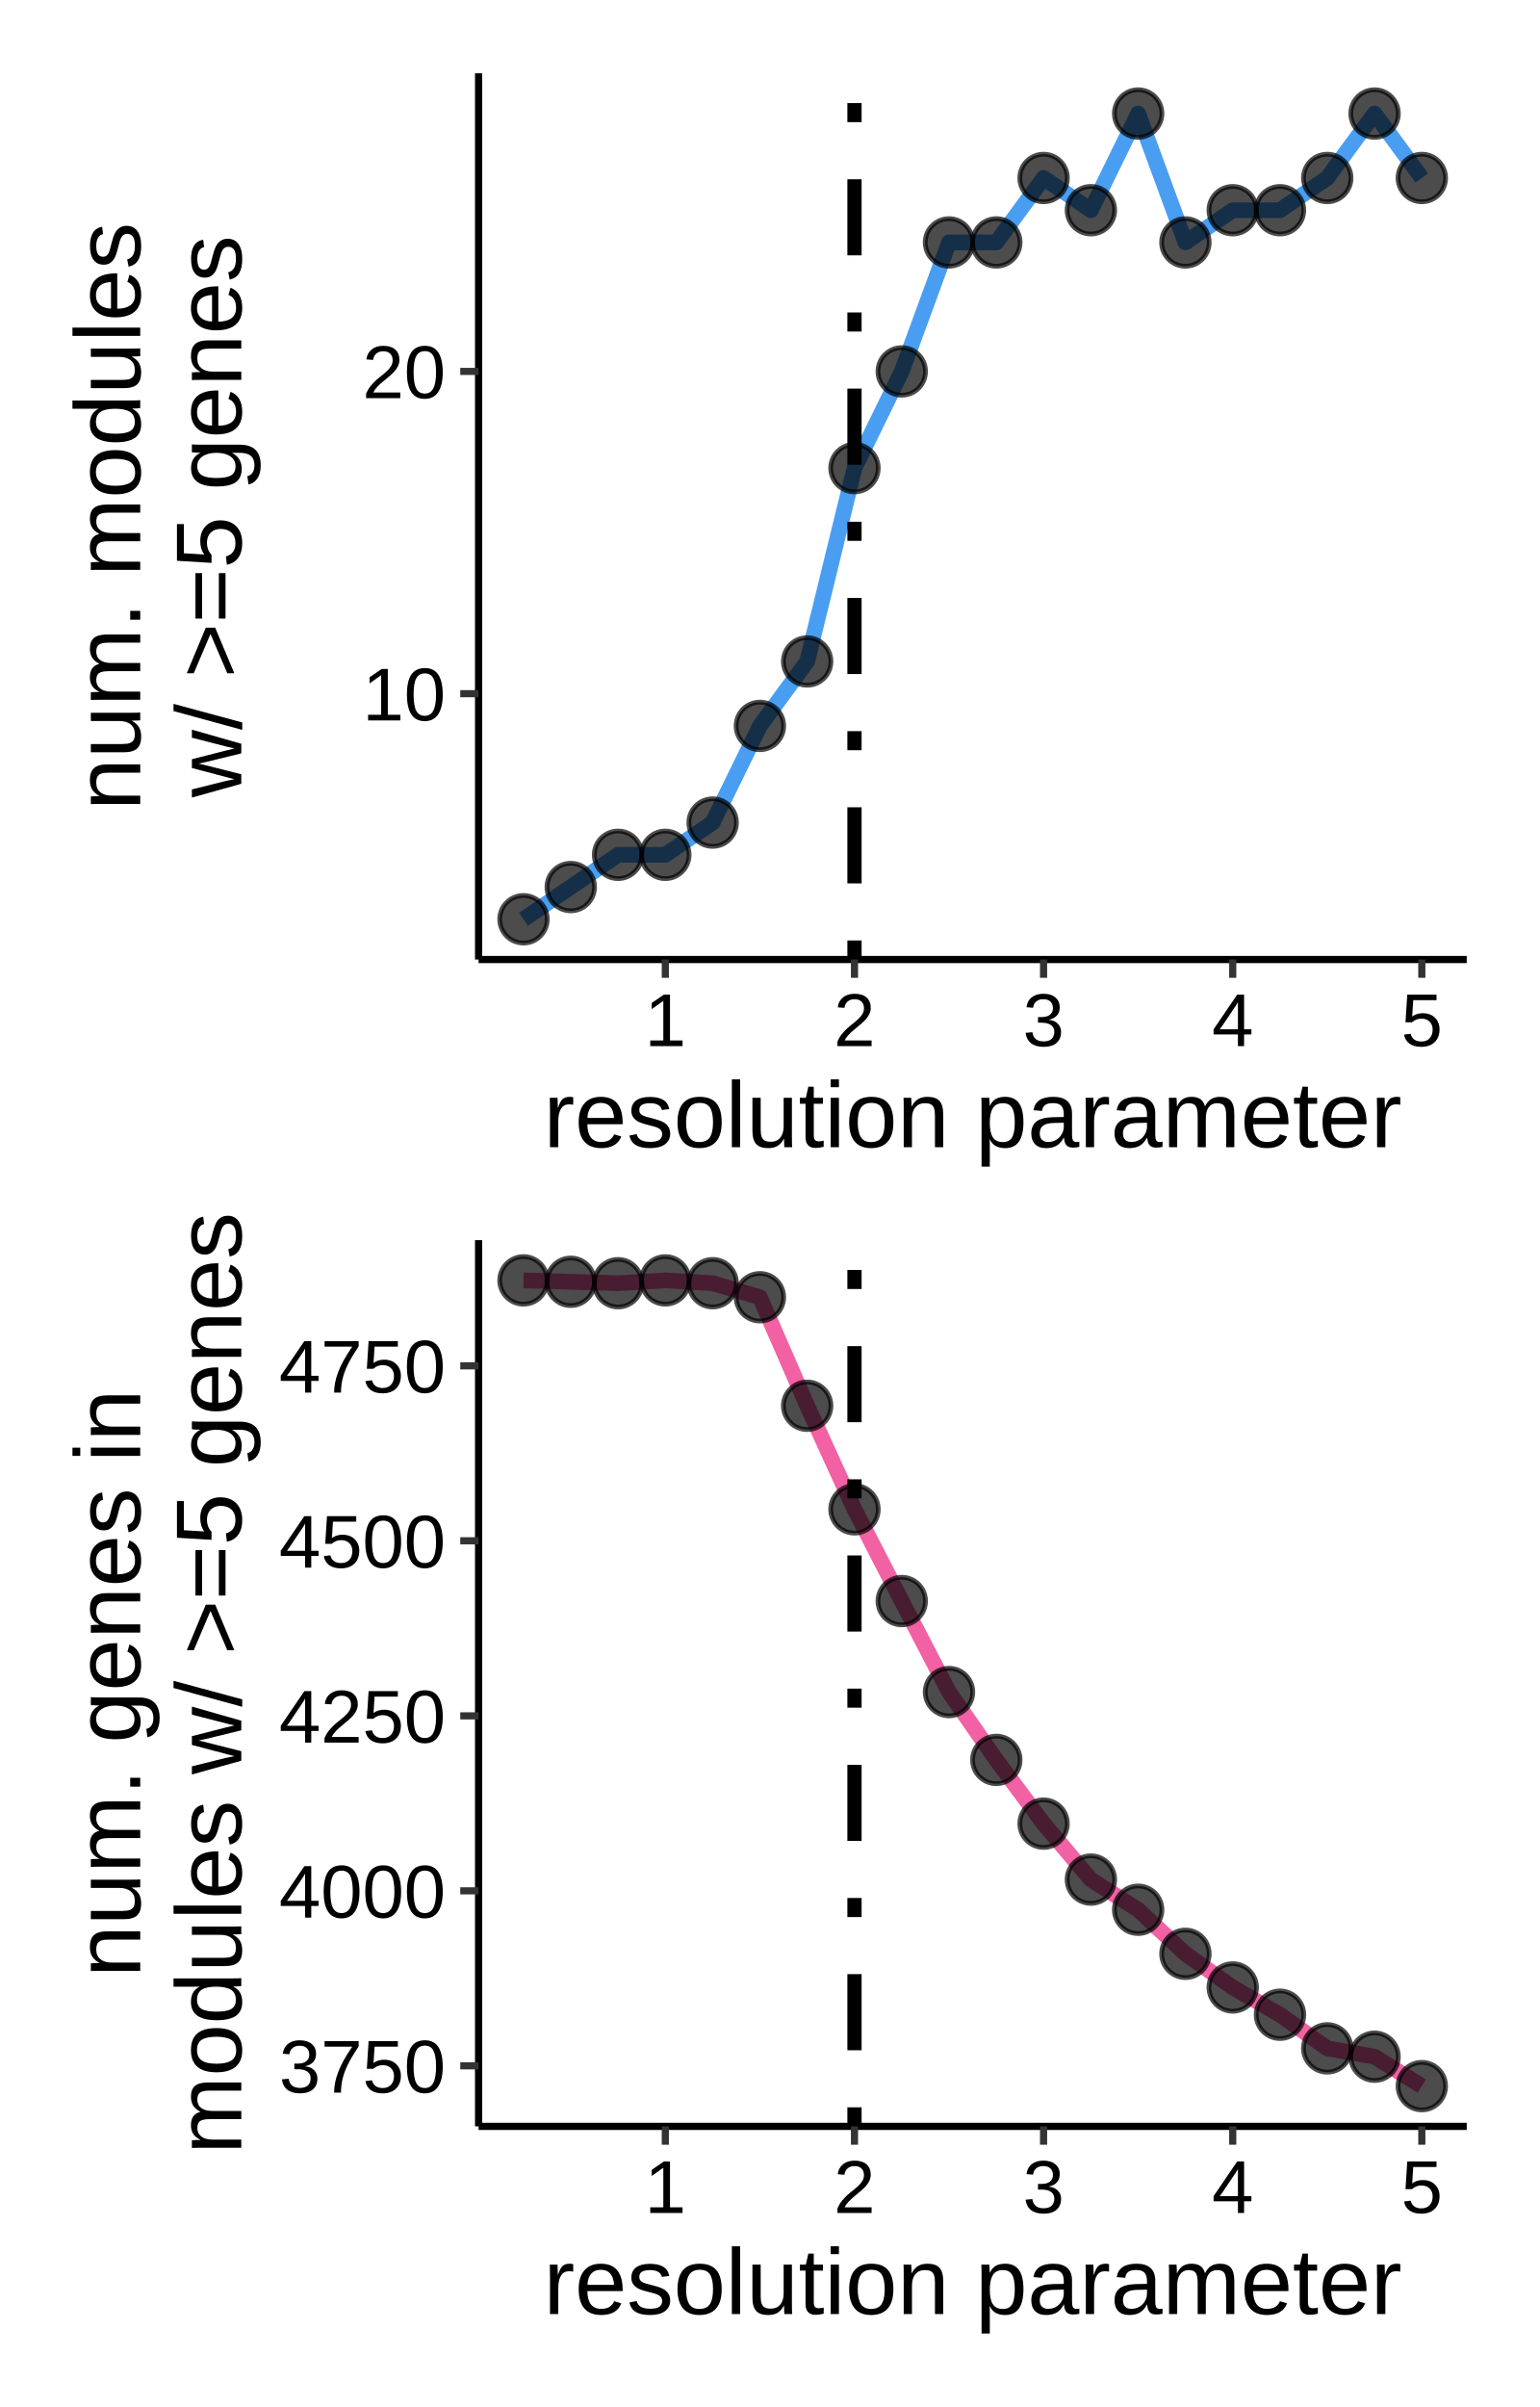
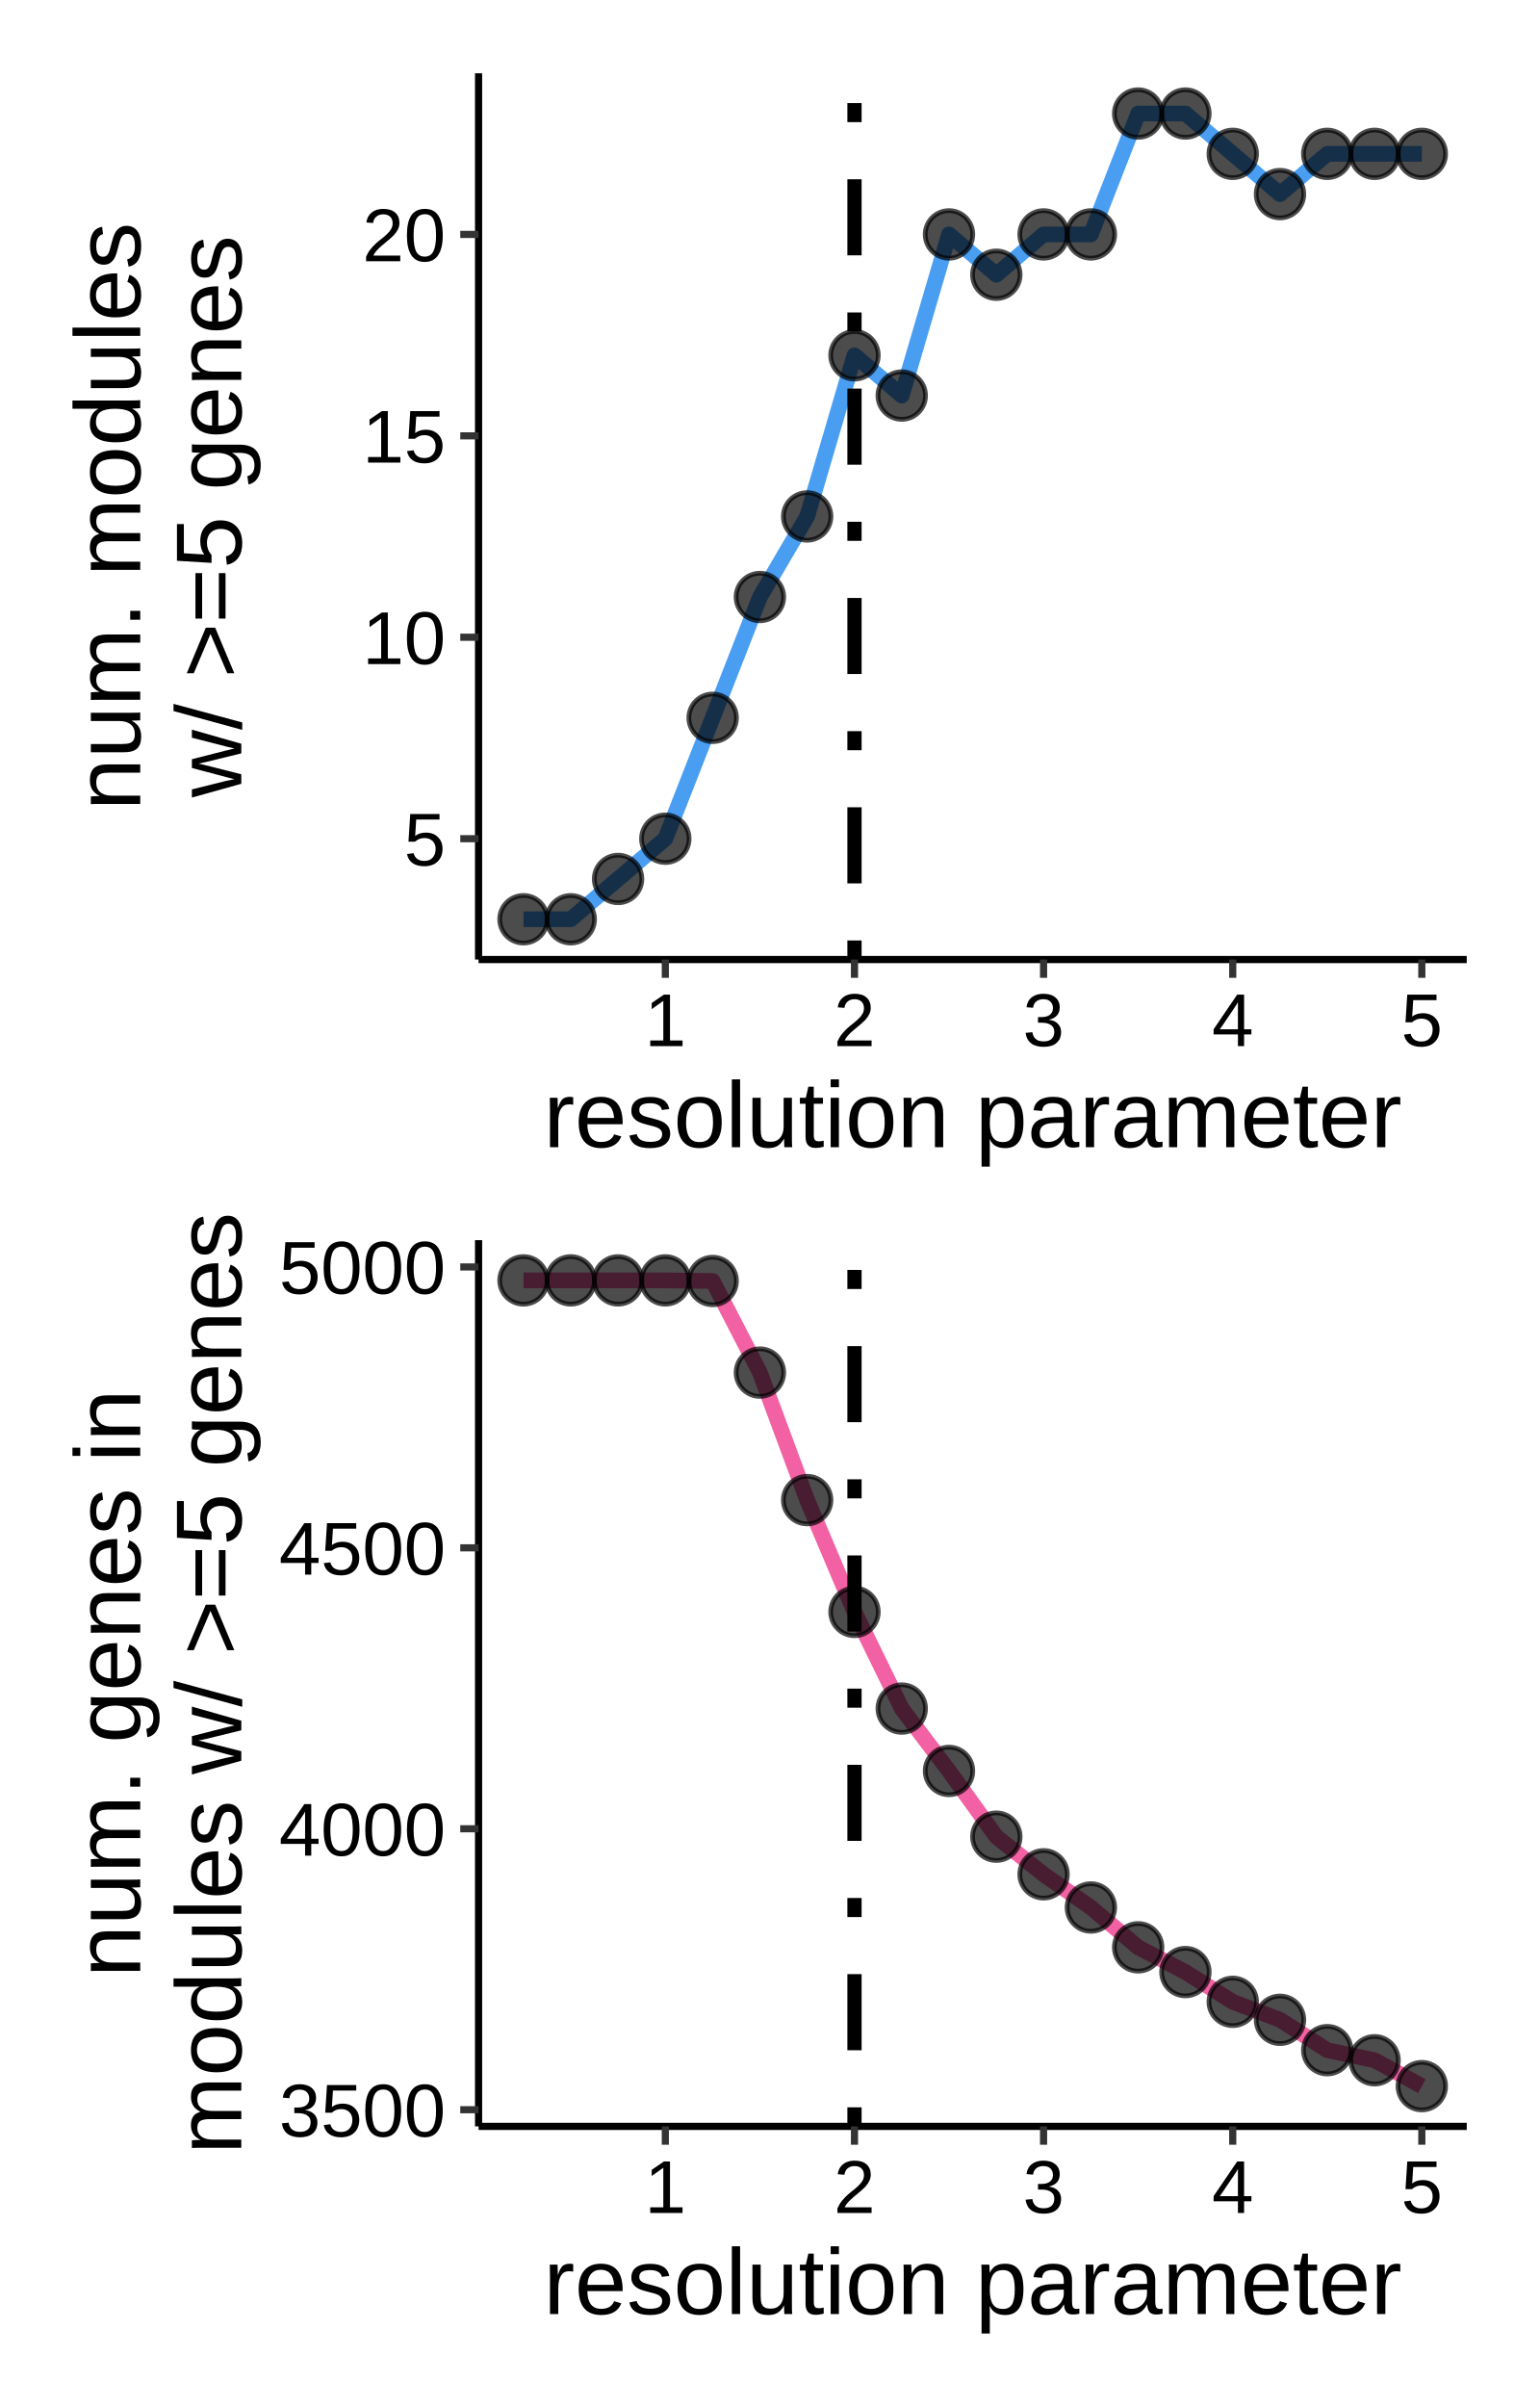
<svg xmlns="http://www.w3.org/2000/svg" class="svglite" width="230.40pt" height="360.00pt" viewBox="0 0 230.40 360.00">
  <defs>
    <style type="text/css">
    .svglite line, .svglite polyline, .svglite polygon, .svglite path, .svglite rect, .svglite circle {
      fill: none;
      stroke: #000000;
      stroke-linecap: round;
      stroke-linejoin: round;
      stroke-miterlimit: 10.00;
    }
    .svglite text {
      white-space: pre;
    }
  </style>
  </defs>
  <rect width="100%" height="100%" style="stroke: none; fill: #FFFFFF;" />
  <defs>
    <clipPath id="cpMC4wMHwyMzAuNDB8MC4wMHwzNjAuMDA=">
      <rect x="0.00" y="0.00" width="230.40" height="360.00" />
    </clipPath>
  </defs>
  <g clip-path="url(#cpMC4wMHwyMzAuNDB8MC4wMHwzNjAuMDA=)">
    <rect x="0.00" y="0" width="230.40" height="360.00" style="stroke-width: 1.07; stroke: #FFFFFF; fill: #FFFFFF;" />
  </g>
  <defs>
    <clipPath id="cpNS40OHwyMjQuOTJ8NS40OHwxODAuMDA=">
      <rect x="5.48" y="5.48" width="219.44" height="174.52" />
    </clipPath>
  </defs>
  <g clip-path="url(#cpNS40OHwyMjQuOTJ8NS40OHwxODAuMDA=)">
    <rect x="5.48" y="5.48" width="219.44" height="174.52" style="stroke-width: 1.07; stroke: #FFFFFF; fill: #FFFFFF;" />
  </g>
  <g clip-path="url(#cpMC4wMHwyMzAuNDB8MC4wMHwzNjAuMDA=)">
</g>
  <defs>
    <clipPath id="cpNzEuNjB8MjE5LjQ0fDEwLjk2fDE0My41MQ==">
      <rect x="71.60" y="10.96" width="147.84" height="132.56" />
    </clipPath>
  </defs>
  <g clip-path="url(#cpNzEuNjB8MjE5LjQ0fDEwLjk2fDE0My41MQ==)">
    <rect x="71.60" y="10.96" width="147.84" height="132.56" style="stroke-width: 1.07; stroke: none; fill: #FFFFFF;" />
-     <polyline points="78.32,137.49 85.39,132.67 92.47,127.85 99.54,127.85 106.62,123.03 113.69,108.57 120.76,98.93 127.84,70.01 134.91,55.55 141.98,36.26 149.06,36.26 156.13,26.62 163.21,31.44 170.28,16.98 177.35,36.26 184.43,31.44 191.50,31.44 198.57,26.62 205.65,16.98 212.72,26.62 " style="stroke-width: 2.35; stroke: #1C86EE; stroke-opacity: 0.80; stroke-linecap: butt;" />
+     <polyline points="78.32,137.49 85.39,137.49 92.47,131.46 99.54,125.44 106.62,107.36 113.69,89.29 120.76,77.24 127.84,53.14 134.91,59.16 141.98,35.06 149.06,41.09 156.13,35.06 163.21,35.06 170.28,16.98 177.35,16.98 184.43,23.01 191.50,29.03 198.57,23.01 205.65,23.01 212.72,23.01 " style="stroke-width: 2.35; stroke: #1C86EE; stroke-opacity: 0.80; stroke-linecap: butt;" />
    <circle cx="78.32" cy="137.49" r="3.56" style="stroke-width: 0.71; stroke: #000000; stroke-opacity: 0.70; fill: #000000; fill-opacity: 0.70;" />
-     <circle cx="85.39" cy="132.67" r="3.56" style="stroke-width: 0.71; stroke: #000000; stroke-opacity: 0.70; fill: #000000; fill-opacity: 0.70;" />
-     <circle cx="92.47" cy="127.85" r="3.56" style="stroke-width: 0.71; stroke: #000000; stroke-opacity: 0.70; fill: #000000; fill-opacity: 0.70;" />
-     <circle cx="99.54" cy="127.85" r="3.56" style="stroke-width: 0.71; stroke: #000000; stroke-opacity: 0.70; fill: #000000; fill-opacity: 0.70;" />
-     <circle cx="106.62" cy="123.03" r="3.56" style="stroke-width: 0.71; stroke: #000000; stroke-opacity: 0.70; fill: #000000; fill-opacity: 0.70;" />
-     <circle cx="113.69" cy="108.57" r="3.56" style="stroke-width: 0.71; stroke: #000000; stroke-opacity: 0.70; fill: #000000; fill-opacity: 0.70;" />
-     <circle cx="120.76" cy="98.93" r="3.56" style="stroke-width: 0.71; stroke: #000000; stroke-opacity: 0.70; fill: #000000; fill-opacity: 0.70;" />
-     <circle cx="127.84" cy="70.01" r="3.56" style="stroke-width: 0.71; stroke: #000000; stroke-opacity: 0.70; fill: #000000; fill-opacity: 0.70;" />
-     <circle cx="134.91" cy="55.55" r="3.56" style="stroke-width: 0.71; stroke: #000000; stroke-opacity: 0.70; fill: #000000; fill-opacity: 0.70;" />
-     <circle cx="141.98" cy="36.26" r="3.56" style="stroke-width: 0.71; stroke: #000000; stroke-opacity: 0.70; fill: #000000; fill-opacity: 0.70;" />
-     <circle cx="149.06" cy="36.26" r="3.56" style="stroke-width: 0.71; stroke: #000000; stroke-opacity: 0.70; fill: #000000; fill-opacity: 0.70;" />
-     <circle cx="156.13" cy="26.62" r="3.56" style="stroke-width: 0.71; stroke: #000000; stroke-opacity: 0.70; fill: #000000; fill-opacity: 0.70;" />
-     <circle cx="163.21" cy="31.44" r="3.56" style="stroke-width: 0.71; stroke: #000000; stroke-opacity: 0.70; fill: #000000; fill-opacity: 0.70;" />
+     <circle cx="85.39" cy="137.49" r="3.56" style="stroke-width: 0.71; stroke: #000000; stroke-opacity: 0.70; fill: #000000; fill-opacity: 0.70;" />
+     <circle cx="92.47" cy="131.46" r="3.56" style="stroke-width: 0.71; stroke: #000000; stroke-opacity: 0.70; fill: #000000; fill-opacity: 0.70;" />
+     <circle cx="99.54" cy="125.44" r="3.56" style="stroke-width: 0.71; stroke: #000000; stroke-opacity: 0.70; fill: #000000; fill-opacity: 0.70;" />
+     <circle cx="106.62" cy="107.36" r="3.56" style="stroke-width: 0.71; stroke: #000000; stroke-opacity: 0.70; fill: #000000; fill-opacity: 0.70;" />
+     <circle cx="113.69" cy="89.29" r="3.56" style="stroke-width: 0.71; stroke: #000000; stroke-opacity: 0.70; fill: #000000; fill-opacity: 0.70;" />
+     <circle cx="120.76" cy="77.24" r="3.56" style="stroke-width: 0.71; stroke: #000000; stroke-opacity: 0.70; fill: #000000; fill-opacity: 0.70;" />
+     <circle cx="127.84" cy="53.14" r="3.56" style="stroke-width: 0.71; stroke: #000000; stroke-opacity: 0.70; fill: #000000; fill-opacity: 0.70;" />
+     <circle cx="134.91" cy="59.16" r="3.56" style="stroke-width: 0.71; stroke: #000000; stroke-opacity: 0.70; fill: #000000; fill-opacity: 0.70;" />
+     <circle cx="141.98" cy="35.06" r="3.56" style="stroke-width: 0.71; stroke: #000000; stroke-opacity: 0.70; fill: #000000; fill-opacity: 0.70;" />
+     <circle cx="149.06" cy="41.09" r="3.56" style="stroke-width: 0.71; stroke: #000000; stroke-opacity: 0.70; fill: #000000; fill-opacity: 0.70;" />
+     <circle cx="156.13" cy="35.06" r="3.56" style="stroke-width: 0.71; stroke: #000000; stroke-opacity: 0.70; fill: #000000; fill-opacity: 0.70;" />
+     <circle cx="163.21" cy="35.06" r="3.56" style="stroke-width: 0.71; stroke: #000000; stroke-opacity: 0.70; fill: #000000; fill-opacity: 0.70;" />
    <circle cx="170.28" cy="16.98" r="3.56" style="stroke-width: 0.71; stroke: #000000; stroke-opacity: 0.70; fill: #000000; fill-opacity: 0.70;" />
-     <circle cx="177.35" cy="36.26" r="3.56" style="stroke-width: 0.71; stroke: #000000; stroke-opacity: 0.70; fill: #000000; fill-opacity: 0.70;" />
-     <circle cx="184.43" cy="31.44" r="3.56" style="stroke-width: 0.71; stroke: #000000; stroke-opacity: 0.70; fill: #000000; fill-opacity: 0.70;" />
-     <circle cx="191.50" cy="31.44" r="3.56" style="stroke-width: 0.71; stroke: #000000; stroke-opacity: 0.70; fill: #000000; fill-opacity: 0.70;" />
-     <circle cx="198.57" cy="26.62" r="3.56" style="stroke-width: 0.71; stroke: #000000; stroke-opacity: 0.70; fill: #000000; fill-opacity: 0.70;" />
-     <circle cx="205.65" cy="16.98" r="3.56" style="stroke-width: 0.71; stroke: #000000; stroke-opacity: 0.70; fill: #000000; fill-opacity: 0.70;" />
-     <circle cx="212.72" cy="26.62" r="3.56" style="stroke-width: 0.71; stroke: #000000; stroke-opacity: 0.70; fill: #000000; fill-opacity: 0.70;" />
+     <circle cx="177.35" cy="16.98" r="3.56" style="stroke-width: 0.71; stroke: #000000; stroke-opacity: 0.70; fill: #000000; fill-opacity: 0.70;" />
+     <circle cx="184.43" cy="23.01" r="3.56" style="stroke-width: 0.71; stroke: #000000; stroke-opacity: 0.70; fill: #000000; fill-opacity: 0.70;" />
+     <circle cx="191.50" cy="29.03" r="3.56" style="stroke-width: 0.71; stroke: #000000; stroke-opacity: 0.70; fill: #000000; fill-opacity: 0.70;" />
+     <circle cx="198.57" cy="23.01" r="3.56" style="stroke-width: 0.71; stroke: #000000; stroke-opacity: 0.70; fill: #000000; fill-opacity: 0.70;" />
+     <circle cx="205.65" cy="23.01" r="3.56" style="stroke-width: 0.71; stroke: #000000; stroke-opacity: 0.70; fill: #000000; fill-opacity: 0.70;" />
+     <circle cx="212.72" cy="23.01" r="3.56" style="stroke-width: 0.71; stroke: #000000; stroke-opacity: 0.70; fill: #000000; fill-opacity: 0.70;" />
    <line x1="127.84" y1="143.51" x2="127.84" y2="10.96" style="stroke-width: 2.13; stroke-dasharray: 2.85,8.54,11.38,8.54; stroke-linecap: butt;" />
  </g>
  <g clip-path="url(#cpMC4wMHwyMzAuNDB8MC4wMHwzNjAuMDA=)">
    <polyline points="71.60,143.51 71.60,10.96 " style="stroke-width: 1.07; stroke-linecap: butt;" />
-     <text x="66.67" y="107.75" text-anchor="end" style="font-size: 11.20px; font-family: &quot;Arial&quot;;" textLength="12.44px" lengthAdjust="spacingAndGlyphs">10</text>
-     <text x="66.67" y="59.55" text-anchor="end" style="font-size: 11.20px; font-family: &quot;Arial&quot;;" textLength="12.44px" lengthAdjust="spacingAndGlyphs">20</text>
-     <polyline points="68.86,103.75 71.60,103.75 " style="stroke-width: 1.07; stroke: #333333; stroke-linecap: butt;" />
-     <polyline points="68.86,55.55 71.60,55.55 " style="stroke-width: 1.07; stroke: #333333; stroke-linecap: butt;" />
+     <text x="66.67" y="129.45" text-anchor="end" style="font-size: 11.20px; font-family: &quot;Arial&quot;;" textLength="6.22px" lengthAdjust="spacingAndGlyphs">5</text>
+     <text x="66.67" y="99.32" text-anchor="end" style="font-size: 11.20px; font-family: &quot;Arial&quot;;" textLength="12.44px" lengthAdjust="spacingAndGlyphs">10</text>
+     <text x="66.67" y="69.19" text-anchor="end" style="font-size: 11.20px; font-family: &quot;Arial&quot;;" textLength="12.44px" lengthAdjust="spacingAndGlyphs">15</text>
+     <text x="66.67" y="39.07" text-anchor="end" style="font-size: 11.20px; font-family: &quot;Arial&quot;;" textLength="12.44px" lengthAdjust="spacingAndGlyphs">20</text>
+     <polyline points="68.86,125.44 71.60,125.44 " style="stroke-width: 1.07; stroke: #333333; stroke-linecap: butt;" />
+     <polyline points="68.86,95.31 71.60,95.31 " style="stroke-width: 1.07; stroke: #333333; stroke-linecap: butt;" />
+     <polyline points="68.86,65.19 71.60,65.19 " style="stroke-width: 1.07; stroke: #333333; stroke-linecap: butt;" />
+     <polyline points="68.86,35.06 71.60,35.06 " style="stroke-width: 1.07; stroke: #333333; stroke-linecap: butt;" />
    <polyline points="71.60,143.51 219.44,143.51 " style="stroke-width: 1.07; stroke-linecap: butt;" />
    <polyline points="99.54,146.25 99.54,143.51 " style="stroke-width: 1.07; stroke: #333333; stroke-linecap: butt;" />
    <polyline points="127.84,146.25 127.84,143.51 " style="stroke-width: 1.07; stroke: #333333; stroke-linecap: butt;" />
    <polyline points="156.13,146.25 156.13,143.51 " style="stroke-width: 1.07; stroke: #333333; stroke-linecap: butt;" />
    <polyline points="184.43,146.25 184.43,143.51 " style="stroke-width: 1.07; stroke: #333333; stroke-linecap: butt;" />
    <polyline points="212.72,146.25 212.72,143.51 " style="stroke-width: 1.07; stroke: #333333; stroke-linecap: butt;" />
    <text x="99.54" y="156.46" text-anchor="middle" style="font-size: 11.20px; font-family: &quot;Arial&quot;;" textLength="6.22px" lengthAdjust="spacingAndGlyphs">1</text>
    <text x="127.84" y="156.46" text-anchor="middle" style="font-size: 11.20px; font-family: &quot;Arial&quot;;" textLength="6.22px" lengthAdjust="spacingAndGlyphs">2</text>
    <text x="156.13" y="156.46" text-anchor="middle" style="font-size: 11.20px; font-family: &quot;Arial&quot;;" textLength="6.22px" lengthAdjust="spacingAndGlyphs">3</text>
    <text x="184.43" y="156.46" text-anchor="middle" style="font-size: 11.20px; font-family: &quot;Arial&quot;;" textLength="6.22px" lengthAdjust="spacingAndGlyphs">4</text>
    <text x="212.72" y="156.46" text-anchor="middle" style="font-size: 11.20px; font-family: &quot;Arial&quot;;" textLength="6.22px" lengthAdjust="spacingAndGlyphs">5</text>
    <text x="145.52" y="171.58" text-anchor="middle" style="font-size: 14.00px; font-family: &quot;Arial&quot;;" textLength="128.35px" lengthAdjust="spacingAndGlyphs">resolution parameter</text>
    <text transform="translate(20.98,77.24) rotate(-90)" text-anchor="middle" style="font-size: 14.00px; font-family: &quot;Arial&quot;;" textLength="87.90px" lengthAdjust="spacingAndGlyphs">num. modules</text>
    <text transform="translate(36.10,77.24) rotate(-90)" text-anchor="middle" style="font-size: 14.00px; font-family: &quot;Arial&quot;;" textLength="84.03px" lengthAdjust="spacingAndGlyphs">w/ &gt;=5 genes</text>
  </g>
  <defs>
    <clipPath id="cpNS40OHwyMjQuOTJ8MTgwLjAwfDM1NC41Mg==">
      <rect x="5.48" y="180.00" width="219.44" height="174.52" />
    </clipPath>
  </defs>
  <g clip-path="url(#cpNS40OHwyMjQuOTJ8MTgwLjAwfDM1NC41Mg==)">
    <rect x="5.48" y="180.00" width="219.44" height="174.52" style="stroke-width: 1.07; stroke: #FFFFFF; fill: #FFFFFF;" />
  </g>
  <g clip-path="url(#cpMC4wMHwyMzAuNDB8MC4wMHwzNjAuMDA=)">
</g>
  <defs>
    <clipPath id="cpNzEuNjB8MjE5LjQ0fDE4NS40OHwzMTguMDM=">
      <rect x="71.60" y="185.48" width="147.84" height="132.56" />
    </clipPath>
  </defs>
  <g clip-path="url(#cpNzEuNjB8MjE5LjQ0fDE4NS40OHwzMTguMDM=)">
    <rect x="71.60" y="185.48" width="147.84" height="132.56" style="stroke-width: 1.07; stroke: none; fill: #FFFFFF;" />
-     <polyline points="78.32,191.50 85.39,191.71 92.47,191.92 99.54,191.50 106.62,191.92 113.69,194.02 120.76,210.25 127.84,225.74 134.91,239.46 141.98,253.07 149.06,263.22 156.13,272.75 163.21,281.12 170.28,285.63 177.35,292.22 184.43,297.25 191.50,301.33 198.57,306.36 205.65,307.61 212.72,312.01 " style="stroke-width: 2.35; stroke: #EE3A8C; stroke-opacity: 0.80; stroke-linecap: butt;" />
+     <polyline points="78.32,191.50 85.39,191.50 92.47,191.50 99.54,191.50 106.62,191.59 113.69,205.29 120.76,224.36 127.84,241.08 134.91,255.54 141.98,264.87 149.06,274.70 156.13,280.33 163.21,285.29 170.28,291.25 177.35,294.95 184.43,299.40 191.50,302.09 198.57,306.63 205.65,308.14 212.72,312.01 " style="stroke-width: 2.35; stroke: #EE3A8C; stroke-opacity: 0.80; stroke-linecap: butt;" />
    <circle cx="78.32" cy="191.50" r="3.56" style="stroke-width: 0.71; stroke: #000000; stroke-opacity: 0.70; fill: #000000; fill-opacity: 0.70;" />
-     <circle cx="85.39" cy="191.71" r="3.56" style="stroke-width: 0.71; stroke: #000000; stroke-opacity: 0.70; fill: #000000; fill-opacity: 0.70;" />
-     <circle cx="92.47" cy="191.92" r="3.56" style="stroke-width: 0.71; stroke: #000000; stroke-opacity: 0.70; fill: #000000; fill-opacity: 0.70;" />
+     <circle cx="85.39" cy="191.50" r="3.56" style="stroke-width: 0.71; stroke: #000000; stroke-opacity: 0.70; fill: #000000; fill-opacity: 0.70;" />
+     <circle cx="92.47" cy="191.50" r="3.56" style="stroke-width: 0.71; stroke: #000000; stroke-opacity: 0.70; fill: #000000; fill-opacity: 0.70;" />
    <circle cx="99.54" cy="191.50" r="3.56" style="stroke-width: 0.71; stroke: #000000; stroke-opacity: 0.70; fill: #000000; fill-opacity: 0.70;" />
-     <circle cx="106.62" cy="191.92" r="3.56" style="stroke-width: 0.71; stroke: #000000; stroke-opacity: 0.70; fill: #000000; fill-opacity: 0.70;" />
-     <circle cx="113.69" cy="194.02" r="3.56" style="stroke-width: 0.71; stroke: #000000; stroke-opacity: 0.70; fill: #000000; fill-opacity: 0.70;" />
-     <circle cx="120.76" cy="210.25" r="3.56" style="stroke-width: 0.71; stroke: #000000; stroke-opacity: 0.70; fill: #000000; fill-opacity: 0.70;" />
-     <circle cx="127.84" cy="225.74" r="3.56" style="stroke-width: 0.71; stroke: #000000; stroke-opacity: 0.70; fill: #000000; fill-opacity: 0.70;" />
-     <circle cx="134.91" cy="239.46" r="3.56" style="stroke-width: 0.71; stroke: #000000; stroke-opacity: 0.70; fill: #000000; fill-opacity: 0.70;" />
-     <circle cx="141.98" cy="253.07" r="3.56" style="stroke-width: 0.71; stroke: #000000; stroke-opacity: 0.70; fill: #000000; fill-opacity: 0.70;" />
-     <circle cx="149.06" cy="263.22" r="3.56" style="stroke-width: 0.71; stroke: #000000; stroke-opacity: 0.70; fill: #000000; fill-opacity: 0.70;" />
-     <circle cx="156.13" cy="272.75" r="3.56" style="stroke-width: 0.71; stroke: #000000; stroke-opacity: 0.70; fill: #000000; fill-opacity: 0.70;" />
-     <circle cx="163.21" cy="281.12" r="3.56" style="stroke-width: 0.71; stroke: #000000; stroke-opacity: 0.70; fill: #000000; fill-opacity: 0.70;" />
-     <circle cx="170.28" cy="285.63" r="3.56" style="stroke-width: 0.71; stroke: #000000; stroke-opacity: 0.70; fill: #000000; fill-opacity: 0.70;" />
-     <circle cx="177.35" cy="292.22" r="3.56" style="stroke-width: 0.71; stroke: #000000; stroke-opacity: 0.70; fill: #000000; fill-opacity: 0.70;" />
-     <circle cx="184.43" cy="297.25" r="3.56" style="stroke-width: 0.71; stroke: #000000; stroke-opacity: 0.70; fill: #000000; fill-opacity: 0.70;" />
-     <circle cx="191.50" cy="301.33" r="3.56" style="stroke-width: 0.71; stroke: #000000; stroke-opacity: 0.70; fill: #000000; fill-opacity: 0.70;" />
-     <circle cx="198.57" cy="306.36" r="3.56" style="stroke-width: 0.71; stroke: #000000; stroke-opacity: 0.70; fill: #000000; fill-opacity: 0.70;" />
-     <circle cx="205.65" cy="307.61" r="3.56" style="stroke-width: 0.71; stroke: #000000; stroke-opacity: 0.70; fill: #000000; fill-opacity: 0.70;" />
+     <circle cx="106.62" cy="191.59" r="3.56" style="stroke-width: 0.71; stroke: #000000; stroke-opacity: 0.70; fill: #000000; fill-opacity: 0.70;" />
+     <circle cx="113.69" cy="205.29" r="3.56" style="stroke-width: 0.71; stroke: #000000; stroke-opacity: 0.70; fill: #000000; fill-opacity: 0.70;" />
+     <circle cx="120.76" cy="224.36" r="3.56" style="stroke-width: 0.71; stroke: #000000; stroke-opacity: 0.70; fill: #000000; fill-opacity: 0.70;" />
+     <circle cx="127.84" cy="241.08" r="3.56" style="stroke-width: 0.71; stroke: #000000; stroke-opacity: 0.70; fill: #000000; fill-opacity: 0.70;" />
+     <circle cx="134.91" cy="255.54" r="3.56" style="stroke-width: 0.71; stroke: #000000; stroke-opacity: 0.70; fill: #000000; fill-opacity: 0.70;" />
+     <circle cx="141.98" cy="264.87" r="3.56" style="stroke-width: 0.71; stroke: #000000; stroke-opacity: 0.70; fill: #000000; fill-opacity: 0.70;" />
+     <circle cx="149.06" cy="274.70" r="3.56" style="stroke-width: 0.71; stroke: #000000; stroke-opacity: 0.70; fill: #000000; fill-opacity: 0.70;" />
+     <circle cx="156.13" cy="280.33" r="3.56" style="stroke-width: 0.71; stroke: #000000; stroke-opacity: 0.70; fill: #000000; fill-opacity: 0.70;" />
+     <circle cx="163.21" cy="285.29" r="3.56" style="stroke-width: 0.71; stroke: #000000; stroke-opacity: 0.70; fill: #000000; fill-opacity: 0.70;" />
+     <circle cx="170.28" cy="291.25" r="3.56" style="stroke-width: 0.71; stroke: #000000; stroke-opacity: 0.70; fill: #000000; fill-opacity: 0.70;" />
+     <circle cx="177.35" cy="294.95" r="3.56" style="stroke-width: 0.71; stroke: #000000; stroke-opacity: 0.70; fill: #000000; fill-opacity: 0.70;" />
+     <circle cx="184.43" cy="299.40" r="3.56" style="stroke-width: 0.71; stroke: #000000; stroke-opacity: 0.70; fill: #000000; fill-opacity: 0.70;" />
+     <circle cx="191.50" cy="302.09" r="3.56" style="stroke-width: 0.71; stroke: #000000; stroke-opacity: 0.70; fill: #000000; fill-opacity: 0.70;" />
+     <circle cx="198.57" cy="306.63" r="3.56" style="stroke-width: 0.71; stroke: #000000; stroke-opacity: 0.70; fill: #000000; fill-opacity: 0.70;" />
+     <circle cx="205.65" cy="308.14" r="3.56" style="stroke-width: 0.71; stroke: #000000; stroke-opacity: 0.70; fill: #000000; fill-opacity: 0.70;" />
    <circle cx="212.72" cy="312.01" r="3.56" style="stroke-width: 0.71; stroke: #000000; stroke-opacity: 0.70; fill: #000000; fill-opacity: 0.70;" />
    <line x1="127.84" y1="318.03" x2="127.84" y2="185.48" style="stroke-width: 2.13; stroke-dasharray: 2.85,8.54,11.38,8.54; stroke-linecap: butt;" />
  </g>
  <g clip-path="url(#cpMC4wMHwyMzAuNDB8MC4wMHwzNjAuMDA=)">
    <polyline points="71.60,318.03 71.60,185.48 " style="stroke-width: 1.07; stroke-linecap: butt;" />
-     <text x="66.67" y="312.98" text-anchor="end" style="font-size: 11.20px; font-family: &quot;Arial&quot;;" textLength="24.88px" lengthAdjust="spacingAndGlyphs">3750</text>
-     <text x="66.67" y="286.81" text-anchor="end" style="font-size: 11.20px; font-family: &quot;Arial&quot;;" textLength="24.88px" lengthAdjust="spacingAndGlyphs">4000</text>
-     <text x="66.67" y="260.63" text-anchor="end" style="font-size: 11.20px; font-family: &quot;Arial&quot;;" textLength="24.88px" lengthAdjust="spacingAndGlyphs">4250</text>
-     <text x="66.67" y="234.46" text-anchor="end" style="font-size: 11.20px; font-family: &quot;Arial&quot;;" textLength="24.88px" lengthAdjust="spacingAndGlyphs">4500</text>
-     <text x="66.67" y="208.28" text-anchor="end" style="font-size: 11.20px; font-family: &quot;Arial&quot;;" textLength="24.88px" lengthAdjust="spacingAndGlyphs">4750</text>
-     <polyline points="68.86,308.97 71.60,308.97 " style="stroke-width: 1.07; stroke: #333333; stroke-linecap: butt;" />
-     <polyline points="68.86,282.80 71.60,282.80 " style="stroke-width: 1.07; stroke: #333333; stroke-linecap: butt;" />
-     <polyline points="68.86,256.63 71.60,256.63 " style="stroke-width: 1.07; stroke: #333333; stroke-linecap: butt;" />
-     <polyline points="68.86,230.45 71.60,230.45 " style="stroke-width: 1.07; stroke: #333333; stroke-linecap: butt;" />
-     <polyline points="68.86,204.28 71.60,204.28 " style="stroke-width: 1.07; stroke: #333333; stroke-linecap: butt;" />
+     <text x="66.67" y="319.55" text-anchor="end" style="font-size: 11.20px; font-family: &quot;Arial&quot;;" textLength="24.88px" lengthAdjust="spacingAndGlyphs">3500</text>
+     <text x="66.67" y="277.53" text-anchor="end" style="font-size: 11.20px; font-family: &quot;Arial&quot;;" textLength="24.88px" lengthAdjust="spacingAndGlyphs">4000</text>
+     <text x="66.67" y="235.51" text-anchor="end" style="font-size: 11.20px; font-family: &quot;Arial&quot;;" textLength="24.88px" lengthAdjust="spacingAndGlyphs">4500</text>
+     <text x="66.67" y="193.49" text-anchor="end" style="font-size: 11.20px; font-family: &quot;Arial&quot;;" textLength="24.88px" lengthAdjust="spacingAndGlyphs">5000</text>
+     <polyline points="68.86,315.54 71.60,315.54 " style="stroke-width: 1.07; stroke: #333333; stroke-linecap: butt;" />
+     <polyline points="68.86,273.52 71.60,273.52 " style="stroke-width: 1.07; stroke: #333333; stroke-linecap: butt;" />
+     <polyline points="68.86,231.50 71.60,231.50 " style="stroke-width: 1.07; stroke: #333333; stroke-linecap: butt;" />
+     <polyline points="68.86,189.49 71.60,189.49 " style="stroke-width: 1.07; stroke: #333333; stroke-linecap: butt;" />
    <polyline points="71.60,318.03 219.44,318.03 " style="stroke-width: 1.07; stroke-linecap: butt;" />
    <polyline points="99.54,320.77 99.54,318.03 " style="stroke-width: 1.07; stroke: #333333; stroke-linecap: butt;" />
    <polyline points="127.84,320.77 127.84,318.03 " style="stroke-width: 1.07; stroke: #333333; stroke-linecap: butt;" />
    <polyline points="156.13,320.77 156.13,318.03 " style="stroke-width: 1.07; stroke: #333333; stroke-linecap: butt;" />
    <polyline points="184.43,320.77 184.43,318.03 " style="stroke-width: 1.07; stroke: #333333; stroke-linecap: butt;" />
    <polyline points="212.72,320.77 212.72,318.03 " style="stroke-width: 1.07; stroke: #333333; stroke-linecap: butt;" />
    <text x="99.54" y="330.98" text-anchor="middle" style="font-size: 11.20px; font-family: &quot;Arial&quot;;" textLength="6.22px" lengthAdjust="spacingAndGlyphs">1</text>
    <text x="127.84" y="330.98" text-anchor="middle" style="font-size: 11.20px; font-family: &quot;Arial&quot;;" textLength="6.22px" lengthAdjust="spacingAndGlyphs">2</text>
    <text x="156.13" y="330.98" text-anchor="middle" style="font-size: 11.20px; font-family: &quot;Arial&quot;;" textLength="6.22px" lengthAdjust="spacingAndGlyphs">3</text>
    <text x="184.43" y="330.98" text-anchor="middle" style="font-size: 11.20px; font-family: &quot;Arial&quot;;" textLength="6.22px" lengthAdjust="spacingAndGlyphs">4</text>
    <text x="212.72" y="330.98" text-anchor="middle" style="font-size: 11.20px; font-family: &quot;Arial&quot;;" textLength="6.22px" lengthAdjust="spacingAndGlyphs">5</text>
    <text x="145.52" y="346.10" text-anchor="middle" style="font-size: 14.00px; font-family: &quot;Arial&quot;;" textLength="128.35px" lengthAdjust="spacingAndGlyphs">resolution parameter</text>
    <text transform="translate(20.98,251.76) rotate(-90)" text-anchor="middle" style="font-size: 14.00px; font-family: &quot;Arial&quot;;" textLength="87.91px" lengthAdjust="spacingAndGlyphs">num. genes in</text>
    <text transform="translate(36.10,251.76) rotate(-90)" text-anchor="middle" style="font-size: 14.00px; font-family: &quot;Arial&quot;;" textLength="140.82px" lengthAdjust="spacingAndGlyphs">modules w/ &gt;=5 genes</text>
  </g>
</svg>
